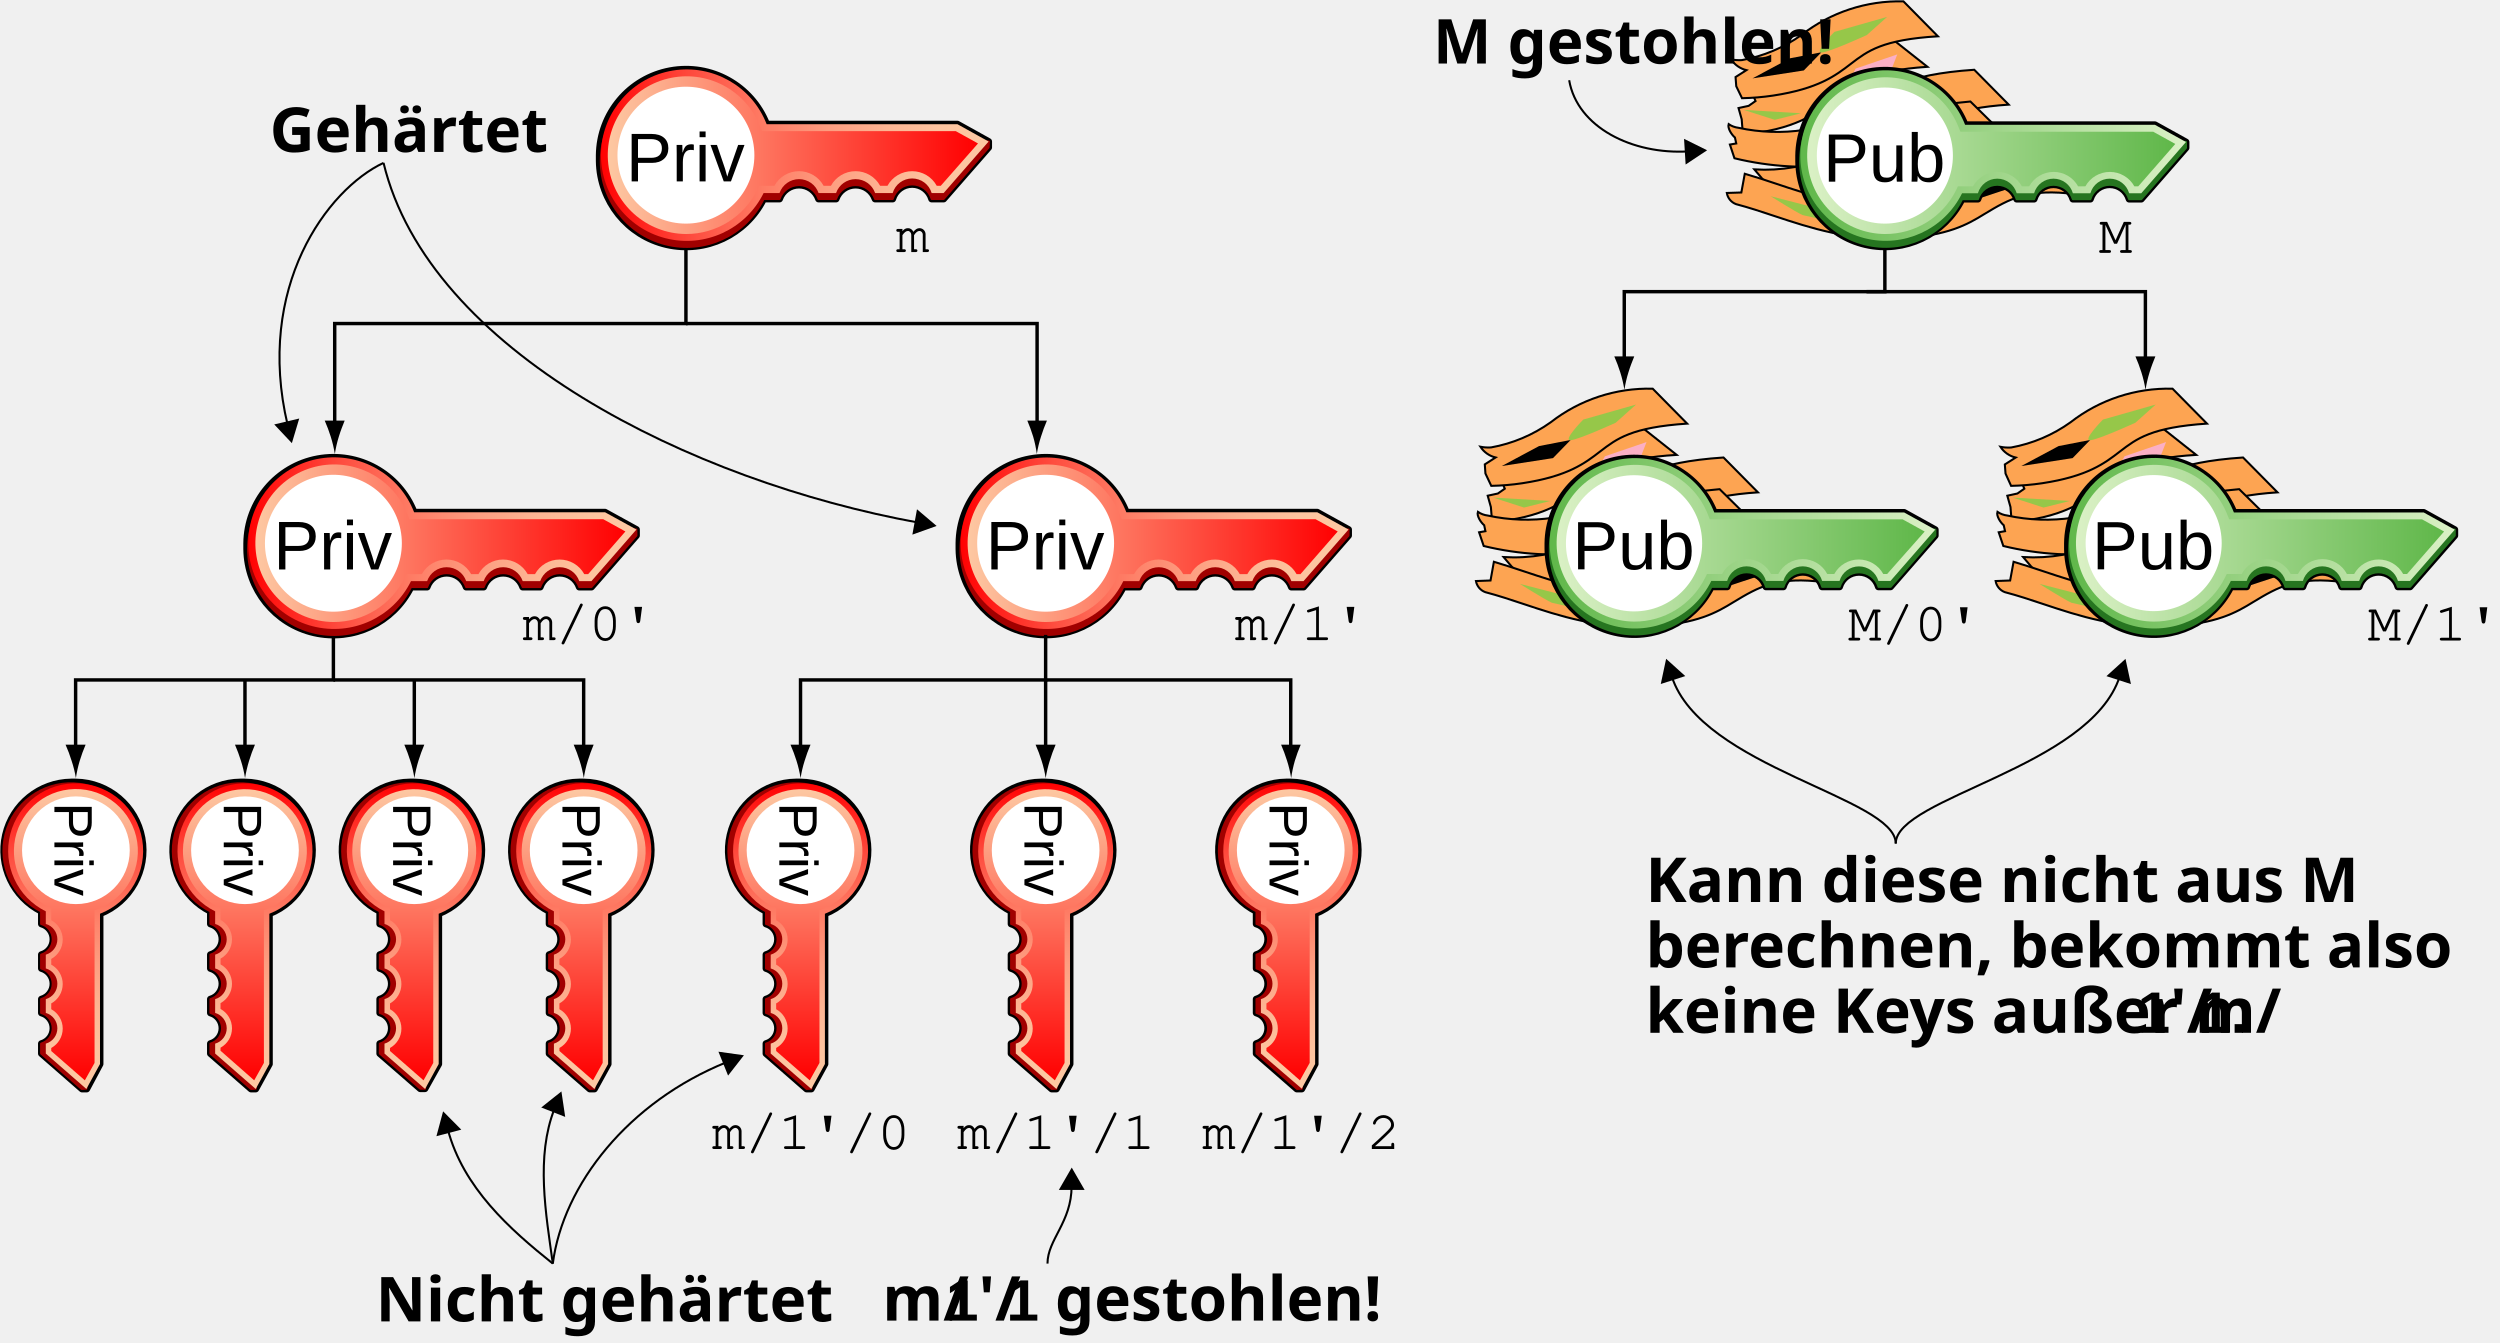
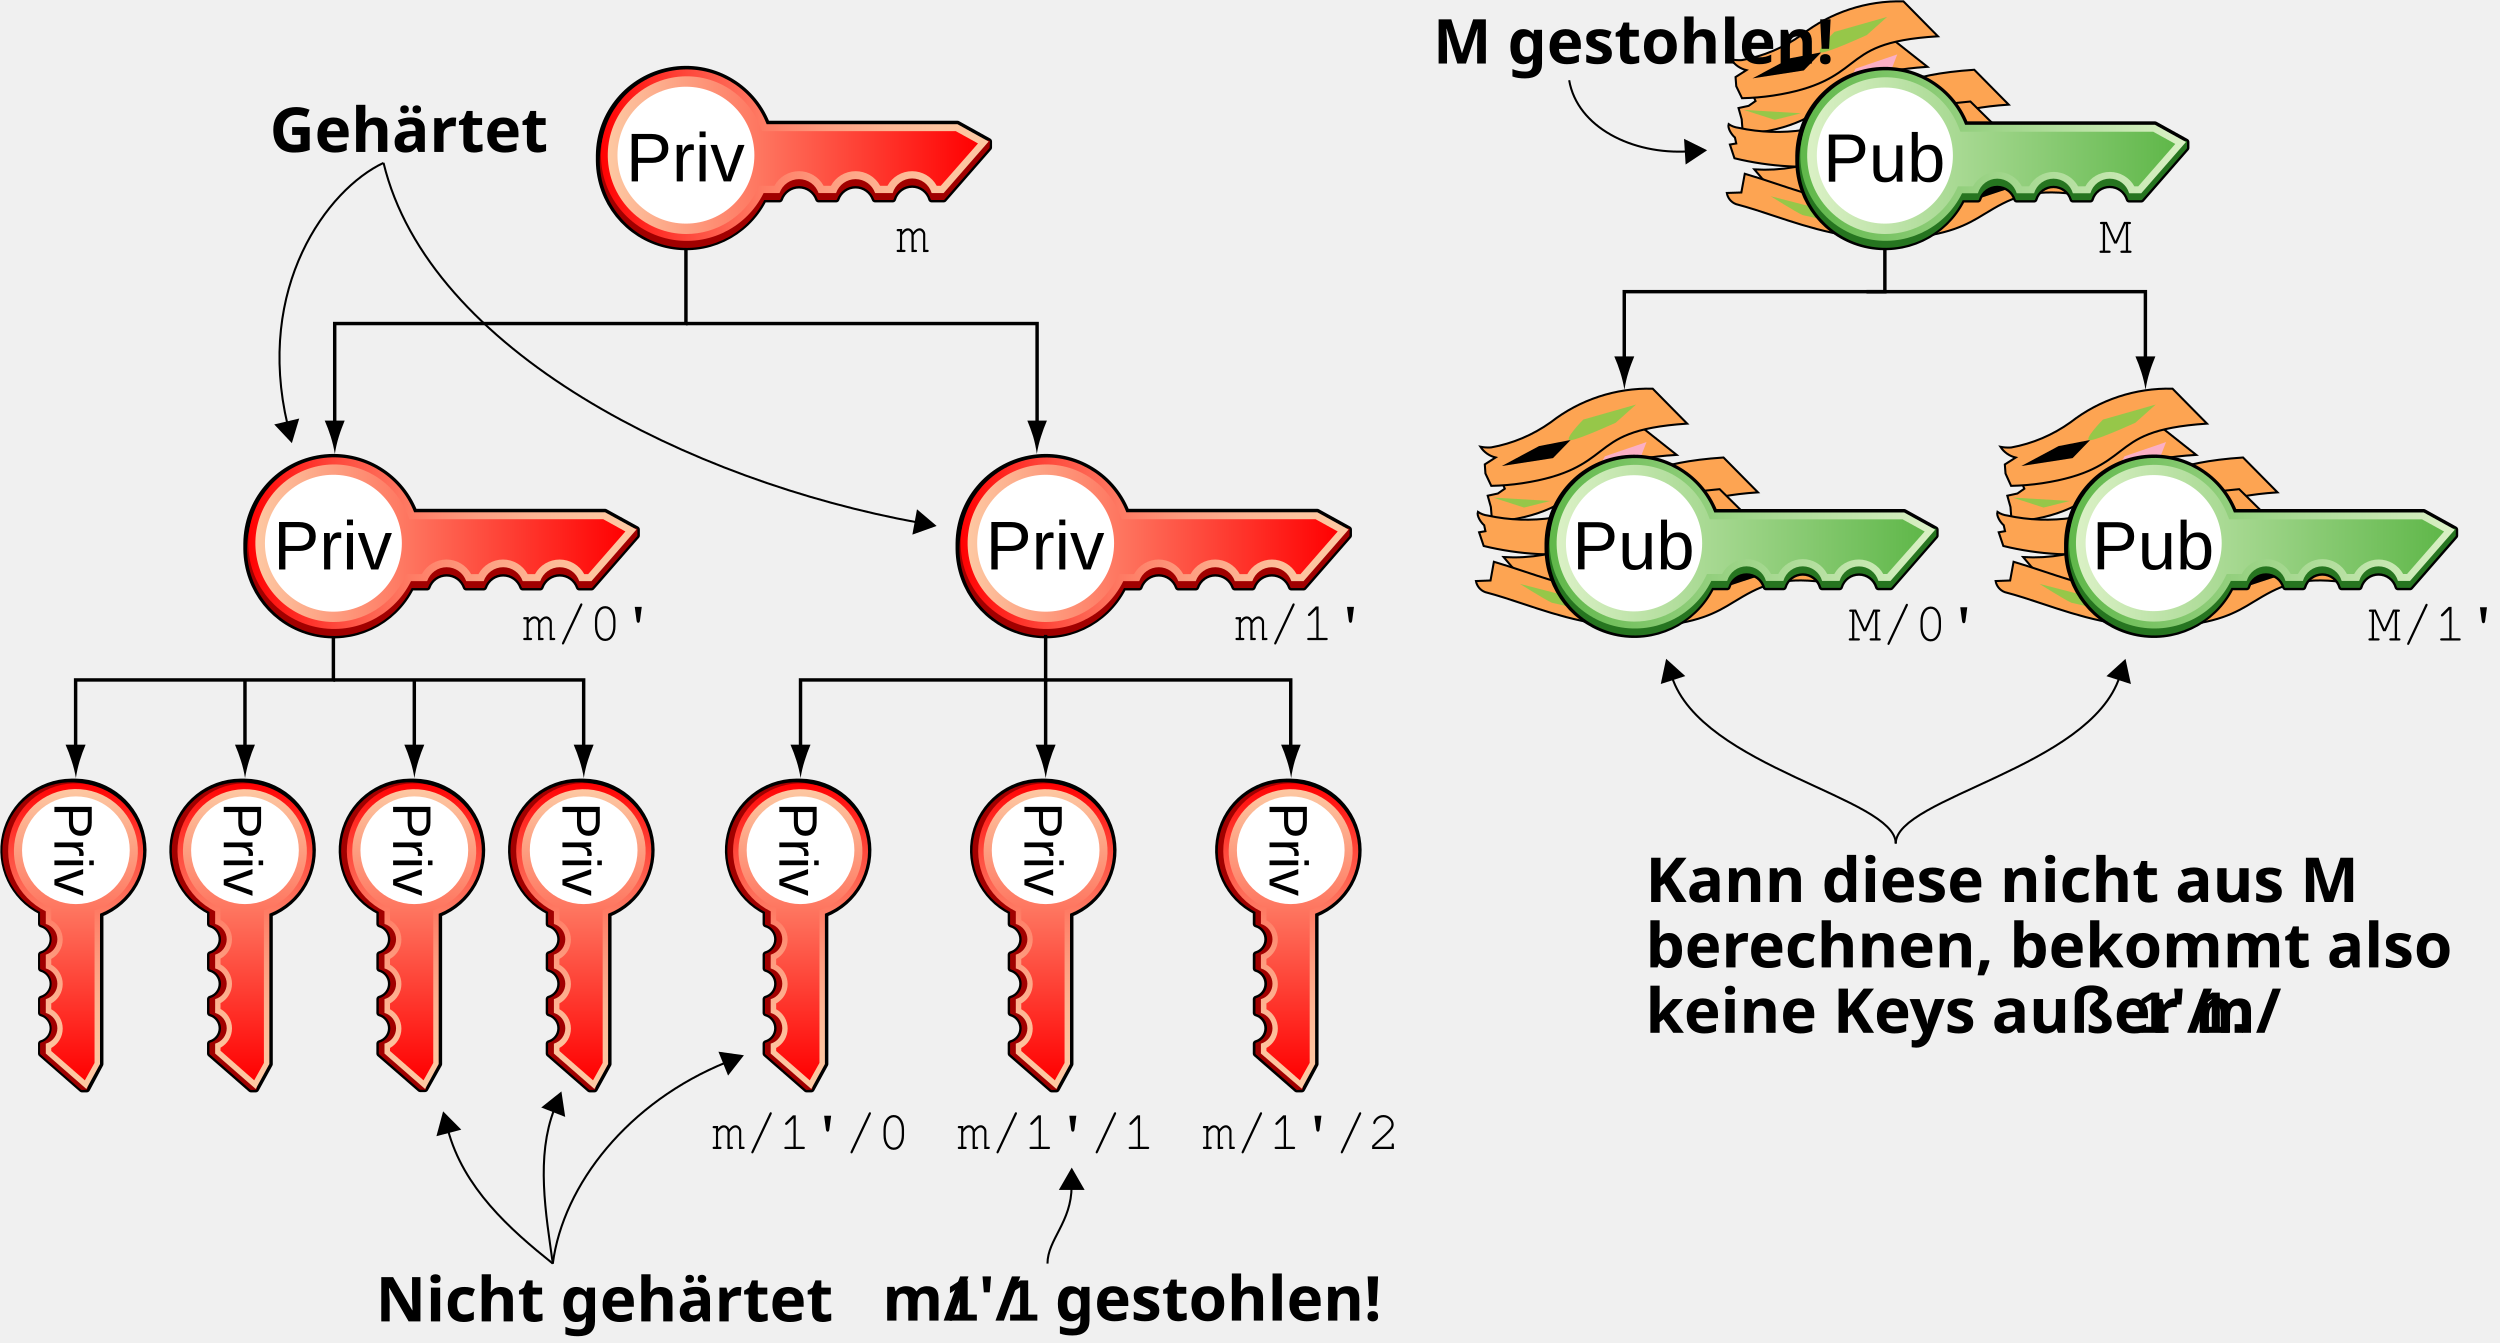
<svg xmlns="http://www.w3.org/2000/svg" xmlns:xlink="http://www.w3.org/1999/xlink" width="363.01" height="194.96" viewBox="0 0 363.01 194.96">
  <defs>
    <style>
      .cls-1 {
        fill: #fda452;
      }

      .cls-1, .cls-10, .cls-7, .cls-8 {
        stroke: #000;
      }

      .cls-1, .cls-11, .cls-38, .cls-8 {
        stroke-width: 0.3px;
      }

      .cls-2, .cls-6 {
        fill: #96c749;
      }

      .cls-3, .cls-5 {
        fill: #fbafc5;
      }

      .cls-4, .cls-5, .cls-6 {
        fill-rule: evenodd;
      }

      .cls-10, .cls-7, .cls-8 {
        fill: none;
      }

      .cls-7 {
        stroke-width: 0.5px;
      }

      .cls-8 {
        stroke-miterlimit: 10;
      }

      .cls-9 {
        font-size: 9px;
        font-family: Humanist521BT-BoldCondensed, Humanst521 Cn BT;
        font-weight: 700;
      }

      .cls-10, .cls-11, .cls-38 {
        stroke-linejoin: round;
      }

      .cls-11 {
        fill: #a10000;
        stroke: #a10000;
      }

      .cls-12 {
        fill: url(#linear-gradient);
      }

      .cls-13 {
        fill: url(#linear-gradient-2);
      }

      .cls-14 {
        fill: #fff;
      }

      .cls-15 {
        font-size: 10.02px;
      }

      .cls-15, .cls-18, .cls-41 {
        font-family: ArialMT, Arial;
      }

      .cls-16 {
        fill: url(#linear-gradient-3);
      }

      .cls-17 {
        fill: url(#linear-gradient-4);
      }

      .cls-18 {
        font-size: 7.89px;
      }

      .cls-19 {
        fill: url(#linear-gradient-5);
      }

      .cls-20 {
        fill: url(#linear-gradient-6);
      }

      .cls-21 {
        fill: url(#linear-gradient-7);
      }

      .cls-22 {
        fill: url(#linear-gradient-8);
      }

      .cls-23 {
        fill: url(#linear-gradient-9);
      }

      .cls-24 {
        fill: url(#linear-gradient-10);
      }

      .cls-25 {
        fill: url(#linear-gradient-11);
      }

      .cls-26 {
        fill: url(#linear-gradient-12);
      }

      .cls-27 {
        fill: url(#linear-gradient-13);
      }

      .cls-28 {
        fill: url(#linear-gradient-14);
      }

      .cls-29 {
        fill: url(#linear-gradient-15);
      }

      .cls-30 {
        fill: url(#linear-gradient-16);
      }

      .cls-31 {
        fill: url(#linear-gradient-17);
      }

      .cls-32 {
        fill: url(#linear-gradient-18);
      }

      .cls-33 {
        fill: url(#linear-gradient-19);
      }

      .cls-34 {
        fill: url(#linear-gradient-20);
      }

      .cls-35 {
        font-size: 8px;
-         font-family: Nimbus Mono PS;
+         font-family: FreeMono;font-phase: bold;
      }

      .cls-36, .cls-37 {
        font-size: 8.5px;
        font-family: Arial-BoldMT, Arial;
      }

      .cls-37 {
        letter-spacing: 0em;
      }

      .cls-38 {
        fill: #267520;
        stroke: #267520;
      }

      .cls-39 {
        fill: url(#linear-gradient-21);
      }

      .cls-40 {
        fill: url(#linear-gradient-22);
      }

      .cls-41 {
        font-size: 9.96px;
      }

      .cls-42 {
        fill: url(#linear-gradient-23);
      }

      .cls-43 {
        fill: url(#linear-gradient-24);
      }

      .cls-44 {
        fill: url(#linear-gradient-25);
      }

      .cls-45 {
        fill: url(#linear-gradient-26);
      }
    </style>
    <linearGradient id="linear-gradient" x1="209" y1="150.55" x2="265.57" y2="150.55" gradientUnits="userSpaceOnUse">
      <stop offset="0" stop-color="#ff0001" />
      <stop offset="0.08" stop-color="#ff1b17" />
      <stop offset="0.25" stop-color="#fe4f41" />
      <stop offset="0.42" stop-color="#fe7b64" />
      <stop offset="0.59" stop-color="#fd9d80" />
      <stop offset="0.74" stop-color="#fdb593" />
      <stop offset="0.88" stop-color="#fdc49f" />
      <stop offset="1" stop-color="#fdc9a3" />
    </linearGradient>
    <linearGradient id="linear-gradient-2" x1="210.01" y1="150.55" x2="263.99" y2="150.55" gradientUnits="userSpaceOnUse">
      <stop offset="0" stop-color="#fdc9a3" />
      <stop offset="1" stop-color="#ff0001" />
    </linearGradient>
    <linearGradient id="linear-gradient-3" x1="238.96" y1="422.42" x2="283.48" y2="422.42" gradientTransform="translate(604.56 2.62) rotate(90)" xlink:href="#linear-gradient" />
    <linearGradient id="linear-gradient-4" x1="239.75" y1="422.42" x2="282.24" y2="422.42" gradientTransform="translate(604.56 2.62) rotate(90)" xlink:href="#linear-gradient-2" />
    <linearGradient id="linear-gradient-5" x1="238.96" y1="447.01" x2="283.48" y2="447.01" gradientTransform="translate(604.56 2.62) rotate(90)" xlink:href="#linear-gradient" />
    <linearGradient id="linear-gradient-6" x1="239.75" y1="447.01" x2="282.24" y2="447.01" gradientTransform="translate(604.56 2.62) rotate(90)" xlink:href="#linear-gradient-2" />
    <linearGradient id="linear-gradient-7" x1="238.96" y1="471.6" x2="283.48" y2="471.6" gradientTransform="translate(604.56 2.62) rotate(90)" xlink:href="#linear-gradient" />
    <linearGradient id="linear-gradient-8" x1="239.75" y1="471.6" x2="282.24" y2="471.6" gradientTransform="translate(604.56 2.62) rotate(90)" xlink:href="#linear-gradient-2" />
    <linearGradient id="linear-gradient-9" x1="238.96" y1="397.83" x2="283.48" y2="397.83" gradientTransform="translate(604.56 2.62) rotate(90)" xlink:href="#linear-gradient" />
    <linearGradient id="linear-gradient-10" x1="239.75" y1="397.83" x2="282.24" y2="397.83" gradientTransform="translate(604.56 2.62) rotate(90)" xlink:href="#linear-gradient-2" />
    <linearGradient id="linear-gradient-11" x1="157.81" y1="206.9" x2="214.37" y2="206.9" xlink:href="#linear-gradient" />
    <linearGradient id="linear-gradient-12" x1="158.81" y1="206.9" x2="212.79" y2="206.9" xlink:href="#linear-gradient-2" />
    <linearGradient id="linear-gradient-13" x1="261.23" y1="206.9" x2="317.79" y2="206.9" xlink:href="#linear-gradient" />
    <linearGradient id="linear-gradient-14" x1="262.24" y1="206.9" x2="316.21" y2="206.9" xlink:href="#linear-gradient-2" />
    <linearGradient id="linear-gradient-15" x1="238.96" y1="330.75" x2="283.48" y2="330.75" gradientTransform="translate(604.56 2.62) rotate(90)" xlink:href="#linear-gradient" />
    <linearGradient id="linear-gradient-16" x1="239.75" y1="330.75" x2="282.24" y2="330.75" gradientTransform="translate(604.56 2.62) rotate(90)" xlink:href="#linear-gradient-2" />
    <linearGradient id="linear-gradient-17" x1="238.96" y1="366.34" x2="283.48" y2="366.34" gradientTransform="translate(604.56 2.62) rotate(90)" xlink:href="#linear-gradient" />
    <linearGradient id="linear-gradient-18" x1="239.75" y1="366.34" x2="282.24" y2="366.34" gradientTransform="translate(604.56 2.62) rotate(90)" xlink:href="#linear-gradient-2" />
    <linearGradient id="linear-gradient-19" x1="238.96" y1="295.16" x2="283.48" y2="295.16" gradientTransform="translate(604.56 2.62) rotate(90)" xlink:href="#linear-gradient" />
    <linearGradient id="linear-gradient-20" x1="239.75" y1="295.16" x2="282.24" y2="295.16" gradientTransform="translate(604.56 2.62) rotate(90)" xlink:href="#linear-gradient-2" />
    <linearGradient id="linear-gradient-21" x1="383.16" y1="150.61" x2="439.39" y2="150.61" gradientUnits="userSpaceOnUse">
      <stop offset="0" stop-color="#5fb749" />
      <stop offset="1" stop-color="#dbf1c6" />
    </linearGradient>
    <linearGradient id="linear-gradient-22" x1="384.16" y1="150.61" x2="437.82" y2="150.61" gradientUnits="userSpaceOnUse">
      <stop offset="0" stop-color="#dbf1c6" />
      <stop offset="1" stop-color="#5fb749" />
    </linearGradient>
    <linearGradient id="linear-gradient-23" x1="346.75" y1="206.9" x2="402.98" y2="206.9" xlink:href="#linear-gradient-21" />
    <linearGradient id="linear-gradient-24" x1="347.75" y1="206.9" x2="401.41" y2="206.9" xlink:href="#linear-gradient-22" />
    <linearGradient id="linear-gradient-25" x1="422.19" y1="206.9" x2="478.42" y2="206.9" xlink:href="#linear-gradient-21" />
    <linearGradient id="linear-gradient-26" x1="423.19" y1="206.9" x2="476.85" y2="206.9" xlink:href="#linear-gradient-22" />
  </defs>
  <g id="Layer_2" data-name="Layer 2">
    <g>
      <path class="cls-1" d="M375.05,147.53a20.17,20.17,0,0,0,2.48-.3c6.61-1,9.5-3.76,11.69-5.45,2.46-1.88,4.57-3.51,12.63-4.06l-5.33-4.21c-10.17.69-13.18,3-15.84,5.05a15.6,15.6,0,0,1-4.42,2.61l.63,1.52-1,.7-1.47.32.46,1.63Z" transform="translate(-121.98 -128.02)" />
      <path class="cls-1" d="M373.83,151a43.31,43.31,0,0,0,15.88.87c6.62-1,9.11-2.91,11.31-4.6,2.45-1.89,4.58-3.51,12.63-4.06l-5-5.06c-10.15.68-13.17,3-15.83,5.05-2.05,1.57-3.82,2.93-8.9,3.69a26.51,26.51,0,0,1-9.49-.31,3.26,3.26,0,0,1-1.45-.54c-.18.62.46,1.56.92,1.95l.19.86-.92.16Z" transform="translate(-121.98 -128.02)" />
      <path class="cls-1" d="M376.82,157.35a38.65,38.65,0,0,0,11.53-.16c6.59-1.13,9-3.1,11.2-4.83,2.42-1.94,5.55-3.89,13.61-4.6l-5.07-5c-10.14.89-14.16,3.55-16.77,5.65-2,1.61-3.76,3-8.82,3.88a24.64,24.64,0,0,1-5.78.33l1.63,1.92-1,1Z" transform="translate(-121.98 -128.02)" />
      <path class="cls-1" d="M374.05,157.66c1.93.51,3.74,1.11,5.59,1.73,5.17,1.71,11,3.66,18.42,3.24,6.74-.39,9.59-2,12.06-3.53,3.68-2.22,6.35-3.79,13.3-2.87l-4-5.47c-10.2-.25-13.62,1.77-16.65,3.55a17.47,17.47,0,0,1-9.51,2.86c-5.11.29-8.56-.86-13.34-2.46-1.44-.48-3-1-4.59-1.46l-.5,2.72-2.11.07A2.12,2.12,0,0,0,374.05,157.66Z" transform="translate(-121.98 -128.02)" />
      <path class="cls-1" d="M374.93,142.28a35.64,35.64,0,0,0,4.5-.38c6.61-1,9.1-2.92,11.3-4.61,2.45-1.88,4.58-3.51,12.64-4l-5-5.07a23.12,23.12,0,0,0-14.8,4.87,21.41,21.41,0,0,1-8.67,3.66,6.71,6.71,0,0,1-1.55-.1,3.72,3.72,0,0,0,2.21,1.56l-1.57,1,.1,1.33Z" transform="translate(-121.98 -128.02)" />
      <path class="cls-2" d="M402.76,145.44c-1.62.11-5.77.78-5.77.78l-3.17,3.62,4.47-2.2,6.95-.68Z" transform="translate(-121.98 -128.02)" />
      <polygon class="cls-3" points="284.08 26.32 281.13 28.93 274.42 30.41 278.18 31.53 283.71 29.94 284.08 26.32" />
      <polygon class="cls-4" points="264.48 7.59 259.89 8.47 254.47 11.38 261.92 10.23 264.48 7.59" />
      <polygon class="cls-5" points="270.34 23.25 264.3 25.32 263.64 26.56 269.45 25.52 270.34 23.25" />
      <polygon class="cls-5" points="275.49 7.9 269.45 9.96 268.79 11.21 274.61 10.17 275.49 7.9" />
      <polygon class="cls-4" points="294.28 24.89 287.51 26.62 287.02 28.93 292.62 27.08 294.28 24.89" />
      <polygon class="cls-6" points="261.51 16.45 253.21 15.96 257.7 17.4 261.51 16.45" />
      <path class="cls-6" d="M386.53,158.43l-7.45-1.92s3.6,2.27,4.64,2.74a76.58,76.58,0,0,0,7.65,1.42Z" transform="translate(-121.98 -128.02)" />
      <path class="cls-6" d="M396,130.47l-7.66,2.18s-3.07,3.11-1.83,3,6.54-2.54,6.54-2.54Z" transform="translate(-121.98 -128.02)" />
    </g>
    <polyline class="cls-7" points="48.6 61.7 48.6 46.98 99.6 46.98 99.6 35.81" />
    <polyline class="cls-7" points="10.98 108.76 10.98 98.73 48.41 98.73 48.41 92.19" />
    <g>
      <path class="cls-8" d="M163.75,189.75c-4.75-20,5.75-34.25,13.92-38.08" transform="translate(-121.98 -128.02)" />
      <polygon points="43.45 60.77 42.38 64.35 39.82 61.63 43.45 60.77" />
    </g>
    <g>
      <path class="cls-8" d="M187,292c2.25,8.5,9,14.5,15.25,19.5" transform="translate(-121.98 -128.02)" />
      <polygon points="63.37 164.98 64.34 161.37 66.98 164.03 63.37 164.98" />
    </g>
    <g>
      <path class="cls-8" d="M367.17,150c-8.17.5-16.17-3.5-17.34-10.33" transform="translate(-121.98 -128.02)" />
      <polygon points="244.53 20.16 247.88 21.82 244.76 23.89 244.53 20.16" />
    </g>
    <path d="M171.18,191.42c.29-.95.55-1.57.85-2.33h-2.9a22.94,22.94,0,0,1,.87,2.32,17.55,17.55,0,0,1,.6,2.54A17,17,0,0,1,171.18,191.42Z" transform="translate(-121.98 -128.02)" />
    <path d="M133.56,238.48a21.94,21.94,0,0,1,.85-2.33H131.5a20.69,20.69,0,0,1,.87,2.32A16.3,16.3,0,0,1,133,241,17.29,17.29,0,0,1,133.56,238.48Z" transform="translate(-121.98 -128.02)" />
    <polyline class="cls-7" points="150.59 61.7 150.59 46.98 99.6 46.98" />
    <path d="M272,191.42a24.39,24.39,0,0,0-.85-2.33H274a23.59,23.59,0,0,0-.86,2.32,16.54,16.54,0,0,0-.61,2.54A17,17,0,0,0,272,191.42Z" transform="translate(-121.98 -128.02)" />
    <text class="cls-9" transform="translate(39.17 22.06)">Gehärtet</text>
    <text class="cls-9" transform="translate(208.08 9.23)">M gestohlen!</text>
    <g>
      <path class="cls-10" d="M261,146.05H233.3a12.59,12.59,0,0,0-24.3,4.5c0,.15,0,.29,0,.44s0,.28,0,.43a12.6,12.6,0,0,0,23.86,5.49h2.31a3,3,0,0,1,5.67,0h2.54a3,3,0,0,1,5.67,0h2.55a2.95,2.95,0,0,1,5.66,0H259l6.53-7.48v-.86Z" transform="translate(-121.98 -128.02)" />
      <path class="cls-11" d="M265.57,148.57l-32.27-1.66a12.46,12.46,0,1,0-.44,10h2.31a3,3,0,0,1,5.67,0h2.54a3,3,0,0,1,5.67,0h2.55a2.95,2.95,0,0,1,5.66,0H259l6.53-7.48Z" transform="translate(-121.98 -128.02)" />
      <path class="cls-12" d="M261,146.05H233.3a12.45,12.45,0,1,0-.44,10h2.31a3,3,0,0,1,5.67,0h2.54a3,3,0,0,1,5.67,0h2.55a2.95,2.95,0,0,1,5.66,0H259l6.53-7.48Z" transform="translate(-121.98 -128.02)" />
      <path class="cls-13" d="M221.58,162a11.45,11.45,0,1,1,10.78-15.58l.25.64h28.15l3.23,1.79L258.58,155H258a4.08,4.08,0,0,0-7.16,0h-1.06a4.07,4.07,0,0,0-7.15,0h-1.06a4.07,4.07,0,0,0-7.15,0h-2.2l-.27.56A11.51,11.51,0,0,1,221.58,162Z" transform="translate(-121.98 -128.02)" />
      <path class="cls-14" d="M231.52,150.55a9.94,9.94,0,1,1-9.94-9.94A9.95,9.95,0,0,1,231.52,150.55Z" transform="translate(-121.98 -128.02)" />
      <text class="cls-15" transform="translate(90.89 26.34)">Priv</text>
    </g>
    <g>
      <path class="cls-10" d="M185.68,282.52V260.7a9.91,9.91,0,0,0-3.54-19.12h-.68a9.91,9.91,0,0,0-4.33,18.77v1.83a2.32,2.32,0,0,1,0,4.46v2a2.32,2.32,0,0,1,0,4.46v2a2.32,2.32,0,0,1,0,4.46V281L183,286.1h.68Z" transform="translate(-121.98 -128.02)" />
      <path class="cls-11" d="M183.7,286.1l1.3-25.4a9.8,9.8,0,1,0-7.87-.35v1.83a2.32,2.32,0,0,1,0,4.46v2a2.32,2.32,0,0,1,0,4.46v2a2.32,2.32,0,0,1,0,4.46V281L183,286.1Z" transform="translate(-121.98 -128.02)" />
      <path class="cls-16" d="M185.68,282.52V260.7a9.8,9.8,0,1,0-7.87-.35v1.83a2.32,2.32,0,0,1,0,4.46v2a2.32,2.32,0,0,1,0,4.46v2a2.32,2.32,0,0,1,0,4.46V281l5.89,5.14Z" transform="translate(-121.98 -128.02)" />
      <path class="cls-17" d="M173.13,251.48A9,9,0,1,1,185.39,260l-.5.2v22.16l-1.41,2.53-4.87-4.26v-.44a3.22,3.22,0,0,0,0-5.63v-.84a3.22,3.22,0,0,0,0-5.63v-.83a3.22,3.22,0,0,0,0-5.63v-1.73l-.44-.22A9,9,0,0,1,173.13,251.48Z" transform="translate(-121.98 -128.02)" />
      <path class="cls-14" d="M182.14,259.3a7.82,7.82,0,1,1,7.82-7.82A7.83,7.83,0,0,1,182.14,259.3Z" transform="translate(-121.98 -128.02)" />
      <text class="cls-18" transform="translate(57.08 116.52) rotate(90)">Priv</text>
    </g>
    <g>
      <path class="cls-10" d="M161.09,282.52V260.7a9.91,9.91,0,0,0-3.54-19.12h-.68a9.91,9.91,0,0,0-4.33,18.77v1.83a2.32,2.32,0,0,1,0,4.46v2a2.32,2.32,0,0,1,0,4.46v2a2.32,2.32,0,0,1,0,4.46V281l5.89,5.14h.68Z" transform="translate(-121.98 -128.02)" />
      <path class="cls-11" d="M159.11,286.1l1.3-25.4a9.8,9.8,0,1,0-7.87-.35v1.83a2.32,2.32,0,0,1,0,4.46v2a2.32,2.32,0,0,1,0,4.46v2a2.32,2.32,0,0,1,0,4.46V281l5.89,5.14Z" transform="translate(-121.98 -128.02)" />
      <path class="cls-19" d="M161.09,282.52V260.7a9.8,9.8,0,1,0-7.87-.35v1.83a2.32,2.32,0,0,1,0,4.46v2a2.32,2.32,0,0,1,0,4.46v2a2.32,2.32,0,0,1,0,4.46V281l5.89,5.14Z" transform="translate(-121.98 -128.02)" />
      <path class="cls-20" d="M148.54,251.48A9,9,0,1,1,160.8,260l-.5.2v22.16l-1.41,2.53L154,280.59v-.44a3.21,3.21,0,0,0,0-5.63v-.84a3.21,3.21,0,0,0,0-5.63v-.83a3.21,3.21,0,0,0,0-5.63v-1.73l-.44-.22A9.05,9.05,0,0,1,148.54,251.48Z" transform="translate(-121.98 -128.02)" />
      <path class="cls-14" d="M157.55,259.3a7.82,7.82,0,1,1,7.82-7.82A7.83,7.83,0,0,1,157.55,259.3Z" transform="translate(-121.98 -128.02)" />
      <text class="cls-18" transform="translate(32.49 116.52) rotate(90)">Priv</text>
    </g>
    <g>
      <path class="cls-10" d="M136.5,282.52V260.7A9.91,9.91,0,0,0,133,241.58h-.68A9.91,9.91,0,0,0,128,260.35v1.83a2.32,2.32,0,0,1,0,4.46v2a2.32,2.32,0,0,1,0,4.46v2a2.32,2.32,0,0,1,0,4.46V281l5.89,5.14h.68Z" transform="translate(-121.98 -128.02)" />
      <path class="cls-11" d="M134.52,286.1l1.3-25.4a9.8,9.8,0,1,0-7.87-.35v1.83a2.32,2.32,0,0,1,0,4.46v2a2.32,2.32,0,0,1,0,4.46v2a2.32,2.32,0,0,1,0,4.46V281l5.89,5.14Z" transform="translate(-121.98 -128.02)" />
      <path class="cls-21" d="M136.5,282.52V260.7a9.8,9.8,0,1,0-7.87-.35v1.83a2.32,2.32,0,0,1,0,4.46v2a2.32,2.32,0,0,1,0,4.46v2a2.32,2.32,0,0,1,0,4.46V281l5.89,5.14Z" transform="translate(-121.98 -128.02)" />
      <path class="cls-22" d="M124,251.48A9,9,0,1,1,136.21,260l-.5.2v22.16l-1.41,2.53-4.88-4.26v-.44a3.21,3.21,0,0,0,0-5.63v-.84a3.21,3.21,0,0,0,0-5.63v-.83a3.21,3.21,0,0,0,0-5.63v-1.73l-.44-.22A9.05,9.05,0,0,1,124,251.48Z" transform="translate(-121.98 -128.02)" />
      <path class="cls-14" d="M133,259.3a7.82,7.82,0,1,1,7.82-7.82A7.82,7.82,0,0,1,133,259.3Z" transform="translate(-121.98 -128.02)" />
      <text class="cls-18" transform="translate(7.9 116.52) rotate(90)">Priv</text>
    </g>
    <g>
      <path class="cls-10" d="M210.28,282.52V260.7a9.91,9.91,0,0,0-3.55-19.12h-.68a9.91,9.91,0,0,0-4.33,18.77v1.83a2.32,2.32,0,0,1,0,4.46v2a2.32,2.32,0,0,1,0,4.46v2a2.32,2.32,0,0,1,0,4.46V281l5.9,5.14h.67Z" transform="translate(-121.98 -128.02)" />
      <path class="cls-11" d="M208.29,286.1l1.3-25.4a9.8,9.8,0,1,0-7.87-.35v1.83a2.32,2.32,0,0,1,0,4.46v2a2.32,2.32,0,0,1,0,4.46v2a2.32,2.32,0,0,1,0,4.46V281l5.9,5.14Z" transform="translate(-121.98 -128.02)" />
      <path class="cls-23" d="M210.28,282.52V260.7a9.81,9.81,0,1,0-7.87-.35v1.83a2.33,2.33,0,0,1,0,4.46v2a2.33,2.33,0,0,1,0,4.46v2a2.33,2.33,0,0,1,0,4.46V281l5.88,5.14Z" transform="translate(-121.98 -128.02)" />
      <path class="cls-24" d="M197.73,251.48A9,9,0,1,1,210,260l-.51.2v22.16l-1.4,2.53-4.88-4.26v-.44a3.21,3.21,0,0,0,0-5.63v-.84a3.21,3.21,0,0,0,0-5.63v-.83a3.21,3.21,0,0,0,0-5.63v-1.73l-.44-.22A9,9,0,0,1,197.73,251.48Z" transform="translate(-121.98 -128.02)" />
      <path class="cls-14" d="M206.73,259.3a7.82,7.82,0,1,1,7.82-7.82A7.82,7.82,0,0,1,206.73,259.3Z" transform="translate(-121.98 -128.02)" />
      <text class="cls-18" transform="translate(81.67 116.52) rotate(90)">Priv</text>
    </g>
    <g>
      <path class="cls-10" d="M209.83,202.4H182.11a12.59,12.59,0,0,0-24.3,4.5c0,.15,0,.29,0,.43s0,.29,0,.44a12.59,12.59,0,0,0,23.85,5.49H184a3,3,0,0,1,5.67,0h2.54a3,3,0,0,1,5.67,0h2.54a3,3,0,0,1,5.67,0h1.77l6.53-7.48v-.87Z" transform="translate(-121.98 -128.02)" />
      <path class="cls-11" d="M214.37,204.91l-32.26-1.65a12.47,12.47,0,1,0-.45,10H184a3,3,0,0,1,5.67,0h2.54a3,3,0,0,1,5.67,0h2.54a3,3,0,0,1,5.67,0h1.77l6.53-7.48Z" transform="translate(-121.98 -128.02)" />
      <path class="cls-25" d="M209.83,202.4H182.11a12.46,12.46,0,1,0-.45,10H184a3,3,0,0,1,5.67,0h2.54a3,3,0,0,1,5.67,0h2.54a3,3,0,0,1,5.67,0h1.77l6.53-7.49Z" transform="translate(-121.98 -128.02)" />
      <path class="cls-26" d="M170.38,218.34a11.44,11.44,0,1,1,10.79-15.57l.25.64h28.15l3.22,1.78-5.41,6.2h-.56a4.08,4.08,0,0,0-7.16,0H198.6a4.07,4.07,0,0,0-7.15,0h-1.06a4.08,4.08,0,0,0-7.16,0H181l-.28.56A11.49,11.49,0,0,1,170.38,218.34Z" transform="translate(-121.98 -128.02)" />
      <path class="cls-14" d="M180.33,206.9a9.94,9.94,0,1,1-10-9.94A9.94,9.94,0,0,1,180.33,206.9Z" transform="translate(-121.98 -128.02)" />
      <text class="cls-15" transform="translate(39.69 82.69)">Priv</text>
    </g>
    <g>
      <path class="cls-10" d="M313.25,202.4H285.53a12.59,12.59,0,0,0-24.3,4.5c0,.15,0,.29,0,.43s0,.29,0,.44a12.6,12.6,0,0,0,23.86,5.49h2.31a3,3,0,0,1,5.67,0h2.54a3,3,0,0,1,5.67,0h2.54a3,3,0,0,1,5.67,0h1.77l6.53-7.48v-.87Z" transform="translate(-121.98 -128.02)" />
      <path class="cls-11" d="M317.79,204.91l-32.26-1.65a12.46,12.46,0,1,0-.44,10h2.31a3,3,0,0,1,5.67,0h2.54a3,3,0,0,1,5.67,0h2.54a3,3,0,0,1,5.67,0h1.77l6.53-7.48Z" transform="translate(-121.98 -128.02)" />
      <path class="cls-27" d="M313.25,202.4H285.53a12.45,12.45,0,1,0-.44,10h2.31a3,3,0,0,1,5.67,0h2.54a3,3,0,0,1,5.67,0h2.54a3,3,0,0,1,5.67,0h1.77l6.53-7.49Z" transform="translate(-121.98 -128.02)" />
      <path class="cls-28" d="M273.81,218.34a11.44,11.44,0,1,1,10.78-15.57l.25.64H313l3.22,1.78-5.41,6.2h-.56a4.08,4.08,0,0,0-7.16,0H302a4.07,4.07,0,0,0-7.15,0h-1.06a4.07,4.07,0,0,0-7.15,0h-2.2l-.28.56A11.49,11.49,0,0,1,273.81,218.34Z" transform="translate(-121.98 -128.02)" />
      <path class="cls-14" d="M283.75,206.9a9.94,9.94,0,1,1-9.94-9.94A9.94,9.94,0,0,1,283.75,206.9Z" transform="translate(-121.98 -128.02)" />
      <text class="cls-15" transform="translate(143.12 82.69)">Priv</text>
    </g>
    <line class="cls-7" x1="35.57" y1="108.76" x2="35.57" y2="98.74" />
    <path d="M158.15,238.48a21.94,21.94,0,0,1,.85-2.33h-2.9a23.59,23.59,0,0,1,.86,2.32,16.3,16.3,0,0,1,.6,2.54A18.7,18.7,0,0,1,158.15,238.48Z" transform="translate(-121.98 -128.02)" />
    <line class="cls-7" x1="60.16" y1="108.76" x2="60.16" y2="98.74" />
    <path d="M182.74,238.48a24.39,24.39,0,0,1,.85-2.33h-2.9a23.59,23.59,0,0,1,.86,2.32,15.22,15.22,0,0,1,.6,2.54A18.7,18.7,0,0,1,182.74,238.48Z" transform="translate(-121.98 -128.02)" />
    <polyline class="cls-7" points="84.75 108.76 84.75 98.73 48.41 98.73" />
    <path d="M207.33,238.48a24.39,24.39,0,0,1,.85-2.33h-2.9a23.59,23.59,0,0,1,.86,2.32,16.54,16.54,0,0,1,.61,2.54A17,17,0,0,1,207.33,238.48Z" transform="translate(-121.98 -128.02)" />
    <polyline class="cls-7" points="116.24 108.76 116.24 98.73 151.83 98.73 151.83 92.19" />
    <g>
      <path class="cls-10" d="M277.35,282.52V260.7a9.91,9.91,0,0,0-3.54-19.12h-.68a9.91,9.91,0,0,0-4.33,18.77v1.83a2.32,2.32,0,0,1,0,4.46v2a2.32,2.32,0,0,1,0,4.46v2a2.32,2.32,0,0,1,0,4.46V281l5.89,5.14h.68Z" transform="translate(-121.98 -128.02)" />
      <path class="cls-11" d="M275.37,286.1l1.3-25.4a9.8,9.8,0,1,0-7.87-.35v1.83a2.32,2.32,0,0,1,0,4.46v2a2.32,2.32,0,0,1,0,4.46v2a2.32,2.32,0,0,1,0,4.46V281l5.89,5.14Z" transform="translate(-121.98 -128.02)" />
      <path class="cls-29" d="M277.35,282.52V260.7a9.8,9.8,0,1,0-7.87-.35v1.83a2.32,2.32,0,0,1,0,4.46v2a2.32,2.32,0,0,1,0,4.46v2a2.32,2.32,0,0,1,0,4.46V281l5.89,5.14Z" transform="translate(-121.98 -128.02)" />
      <path class="cls-30" d="M264.8,251.48A9,9,0,1,1,277.06,260l-.5.2v22.16l-1.41,2.53-4.88-4.26v-.44a3.21,3.21,0,0,0,0-5.63v-.84a3.21,3.21,0,0,0,0-5.63v-.83a3.21,3.21,0,0,0,0-5.63v-1.73l-.43-.22A9,9,0,0,1,264.8,251.48Z" transform="translate(-121.98 -128.02)" />
      <path class="cls-14" d="M273.81,259.3a7.82,7.82,0,1,1,7.82-7.82A7.83,7.83,0,0,1,273.81,259.3Z" transform="translate(-121.98 -128.02)" />
      <text class="cls-18" transform="translate(148.75 116.52) rotate(90)">Priv</text>
    </g>
    <g>
      <path class="cls-10" d="M241.76,282.52V260.7a9.91,9.91,0,0,0-3.55-19.12h-.67a9.91,9.91,0,0,0-4.33,18.77v1.83a2.32,2.32,0,0,1,0,4.46v2a2.32,2.32,0,0,1,0,4.46v2a2.32,2.32,0,0,1,0,4.46V281l5.89,5.14h.68Z" transform="translate(-121.98 -128.02)" />
      <path class="cls-11" d="M239.78,286.1l1.3-25.4a9.8,9.8,0,1,0-7.87-.35v1.83a2.32,2.32,0,0,1,0,4.46v2a2.32,2.32,0,0,1,0,4.46v2a2.32,2.32,0,0,1,0,4.46V281l5.89,5.14Z" transform="translate(-121.98 -128.02)" />
      <path class="cls-31" d="M241.76,282.52V260.7a9.8,9.8,0,1,0-7.87-.35v1.83a2.32,2.32,0,0,1,0,4.46v2a2.32,2.32,0,0,1,0,4.46v2a2.32,2.32,0,0,1,0,4.46V281l5.89,5.14Z" transform="translate(-121.98 -128.02)" />
      <path class="cls-32" d="M229.21,251.48A9,9,0,1,1,241.47,260l-.5.2v22.16l-1.41,2.53-4.88-4.26v-.44a3.21,3.21,0,0,0,0-5.63v-.84a3.21,3.21,0,0,0,0-5.63v-.83a3.21,3.21,0,0,0,0-5.63v-1.73l-.44-.22A9.05,9.05,0,0,1,229.21,251.48Z" transform="translate(-121.98 -128.02)" />
      <path class="cls-14" d="M238.21,259.3a7.82,7.82,0,1,1,7.83-7.82A7.82,7.82,0,0,1,238.21,259.3Z" transform="translate(-121.98 -128.02)" />
      <text class="cls-18" transform="translate(113.16 116.52) rotate(90)">Priv</text>
    </g>
    <g>
      <path class="cls-10" d="M312.94,282.52V260.7a9.91,9.91,0,0,0-3.54-19.12h-.68a9.91,9.91,0,0,0-4.33,18.77v1.83a2.32,2.32,0,0,1,0,4.46v2a2.32,2.32,0,0,1,0,4.46v2a2.32,2.32,0,0,1,0,4.46V281l5.89,5.14H311Z" transform="translate(-121.98 -128.02)" />
      <path class="cls-11" d="M311,286.1l1.3-25.4a9.8,9.8,0,1,0-7.87-.35v1.83a2.32,2.32,0,0,1,0,4.46v2a2.32,2.32,0,0,1,0,4.46v2a2.32,2.32,0,0,1,0,4.46V281l5.89,5.14Z" transform="translate(-121.98 -128.02)" />
      <path class="cls-33" d="M312.94,282.52V260.7a9.8,9.8,0,1,0-7.87-.35v1.83a2.32,2.32,0,0,1,0,4.46v2a2.32,2.32,0,0,1,0,4.46v2a2.32,2.32,0,0,1,0,4.46V281L311,286.1Z" transform="translate(-121.98 -128.02)" />
      <path class="cls-34" d="M300.39,251.48A9,9,0,1,1,312.65,260l-.5.2v22.16l-1.41,2.53-4.87-4.26v-.44a3.22,3.22,0,0,0,0-5.63v-.84a3.22,3.22,0,0,0,0-5.63v-.83a3.22,3.22,0,0,0,0-5.63v-1.73l-.44-.22A9,9,0,0,1,300.39,251.48Z" transform="translate(-121.98 -128.02)" />
      <path class="cls-14" d="M309.4,259.3a7.82,7.82,0,1,1,7.82-7.82A7.83,7.83,0,0,1,309.4,259.3Z" transform="translate(-121.98 -128.02)" />
      <text class="cls-18" transform="translate(184.34 116.52) rotate(90)">Priv</text>
    </g>
    <path d="M238.82,238.48a21.94,21.94,0,0,1,.85-2.33h-2.91a22.94,22.94,0,0,1,.87,2.32,17.55,17.55,0,0,1,.6,2.54A16.07,16.07,0,0,1,238.82,238.48Z" transform="translate(-121.98 -128.02)" />
    <line class="cls-7" x1="151.83" y1="108.76" x2="151.83" y2="98.74" />
    <path d="M274.41,238.48a21.94,21.94,0,0,1,.85-2.33h-2.91a20.69,20.69,0,0,1,.87,2.32,16.3,16.3,0,0,1,.6,2.54A17.29,17.29,0,0,1,274.41,238.48Z" transform="translate(-121.98 -128.02)" />
    <path d="M310,238.48a21.94,21.94,0,0,1,.85-2.33H308a23.59,23.59,0,0,1,.86,2.32,16.3,16.3,0,0,1,.6,2.54A18.7,18.7,0,0,1,310,238.48Z" transform="translate(-121.98 -128.02)" />
    <polyline class="cls-7" points="187.42 108.76 187.42 98.73 151.83 98.73" />
    <text class="cls-35" transform="translate(304.76 36.72)">M</text>
    <text class="cls-35" transform="translate(130.1 36.6)">m</text>
    <text class="cls-35" transform="translate(179.3 92.95)">m/1'</text>
    <text class="cls-35" transform="translate(75.88 92.95)">m/0'</text>
    <text class="cls-9" transform="translate(128.12 191.76)">m/<tspan class="cls-36" x="9.24" y="0">1</tspan>
      <tspan x="13.97" y="0">'/</tspan>
      <tspan class="cls-36" x="18.02" y="0">1</tspan>
      <tspan x="22.74" y="0" xml:space="preserve"> gestohlen!</tspan>
    </text>
    <text class="cls-9" transform="translate(54.55 191.87)">Nicht gehärtet</text>
    <text class="cls-9" transform="translate(238.94 130.97)">Kann diese nicht aus M<tspan x="0" y="9.5">berechnen, bekommt also</tspan>
      <tspan x="0" y="19">keine Keys außer m/</tspan>
      <tspan class="cls-37" x="71.45" y="19">1</tspan>
      <tspan x="76.18" y="19">'/</tspan>
      <tspan class="cls-36" x="80.23" y="19">1.</tspan>
    </text>
    <text class="cls-35" transform="translate(103.38 166.84)">m/1'/0</text>
    <text class="cls-35" transform="translate(138.98 166.84)">m/1'/1</text>
    <text class="cls-35" transform="translate(174.57 166.84)">m/1'/2</text>
    <polyline class="cls-7" points="235.85 52.37 235.85 42.35 273.69 42.35 273.69 36.28" />
    <path d="M358.43,182.1c.29-.95.55-1.57.85-2.33h-2.9a22.94,22.94,0,0,1,.87,2.32,17.55,17.55,0,0,1,.6,2.54A17,17,0,0,1,358.43,182.1Z" transform="translate(-121.98 -128.02)" />
    <path d="M434.1,182.1c.29-.95.55-1.57.85-2.33h-2.9a22.94,22.94,0,0,1,.87,2.32,17.55,17.55,0,0,1,.6,2.54A17,17,0,0,1,434.1,182.1Z" transform="translate(-121.98 -128.02)" />
    <polyline class="cls-7" points="311.52 52.37 311.52 42.35 271.02 42.35" />
    <g>
      <path class="cls-10" d="M434.88,146.14H407.32a12.52,12.52,0,0,0-24.16,4.47c0,.15,0,.29,0,.43s0,.28,0,.43a12.52,12.52,0,0,0,23.72,5.46h2.3a2.94,2.94,0,0,1,5.63,0h2.53a2.94,2.94,0,0,1,5.63,0h2.54a2.94,2.94,0,0,1,5.63,0h1.76l6.49-7.44v-.85Z" transform="translate(-121.98 -128.02)" />
      <path class="cls-38" d="M439.39,148.64,407.32,147a12.39,12.39,0,1,0-.44,9.94h2.3a2.94,2.94,0,0,1,5.63,0h2.53a2.94,2.94,0,0,1,5.63,0h2.54a2.94,2.94,0,0,1,5.63,0h1.76l6.49-7.44Z" transform="translate(-121.98 -128.02)" />
      <path class="cls-39" d="M434.88,146.14H407.32a12.38,12.38,0,1,0-.44,9.94h2.3a2.93,2.93,0,0,1,5.63,0h2.53a2.93,2.93,0,0,1,5.63,0h2.54a2.93,2.93,0,0,1,5.63,0h1.76l6.49-7.44Z" transform="translate(-121.98 -128.02)" />
      <path class="cls-40" d="M395.67,162a11.38,11.38,0,1,1,10.71-15.49l.26.64h28l3.2,1.77-5.38,6.16h-.56a4.07,4.07,0,0,0-7.12,0h-1.05a4.06,4.06,0,0,0-7.11,0h-1.05a4.06,4.06,0,0,0-7.11,0h-2.19l-.26.56A11.46,11.46,0,0,1,395.67,162Z" transform="translate(-121.98 -128.02)" />
      <path class="cls-14" d="M405.55,150.61a9.88,9.88,0,1,1-9.88-9.88A9.88,9.88,0,0,1,405.55,150.61Z" transform="translate(-121.98 -128.02)" />
      <text class="cls-41" transform="translate(264.74 26.38)">Pub</text>
    </g>
    <g>
      <path class="cls-1" d="M338.64,203.82a20.17,20.17,0,0,0,2.48-.3c6.61-1,9.49-3.76,11.69-5.45,2.46-1.88,4.57-3.51,12.63-4l-5.33-4.22c-10.17.69-13.18,3-15.84,5a15.51,15.51,0,0,1-4.42,2.61l.63,1.52-1,.7L338,200l.46,1.64Z" transform="translate(-121.98 -128.02)" />
      <path class="cls-1" d="M337.42,207.3a43.31,43.31,0,0,0,15.88.87c6.61-1,9.11-2.91,11.31-4.59,2.45-1.89,4.57-3.52,12.63-4.07l-5-5.06c-10.16.68-13.17,3-15.83,5.05-2.05,1.57-3.82,2.93-8.9,3.7a26.56,26.56,0,0,1-9.5-.32,3.21,3.21,0,0,1-1.44-.54c-.19.62.46,1.56.92,1.95l.18.86-.92.16Z" transform="translate(-121.98 -128.02)" />
      <path class="cls-1" d="M340.41,213.64a38.66,38.66,0,0,0,11.53-.16c6.59-1.13,9-3.1,11.2-4.83,2.42-1.94,5.55-3.89,13.6-4.6l-5.06-5c-10.14.89-14.16,3.56-16.77,5.65-2,1.62-3.76,3-8.82,3.88a24.67,24.67,0,0,1-5.78.33l1.63,1.92-1,1Z" transform="translate(-121.98 -128.02)" />
      <path class="cls-1" d="M337.64,214c1.92.51,3.74,1.11,5.59,1.73,5.17,1.72,11,3.66,18.42,3.24,6.74-.38,9.58-2,12.06-3.53,3.68-2.22,6.35-3.79,13.29-2.87l-4-5.47c-10.2-.25-13.62,1.77-16.65,3.55a17.47,17.47,0,0,1-9.51,2.86c-5.11.29-8.56-.86-13.34-2.45-1.45-.48-3-1-4.6-1.47l-.49,2.72-2.12.08A2.13,2.13,0,0,0,337.64,214Z" transform="translate(-121.98 -128.02)" />
      <path class="cls-1" d="M338.52,198.57a35.33,35.33,0,0,0,4.49-.38c6.62-1,9.11-2.91,11.31-4.61,2.45-1.88,4.57-3.51,12.64-4.05l-5-5.07a23.12,23.12,0,0,0-14.8,4.87,21.46,21.46,0,0,1-8.68,3.66,6.08,6.08,0,0,1-1.54-.1,3.68,3.68,0,0,0,2.2,1.56l-1.56,1,.09,1.32Z" transform="translate(-121.98 -128.02)" />
      <path class="cls-2" d="M366.35,201.73c-1.62.11-5.77.78-5.77.78l-3.17,3.63,4.47-2.21,6.95-.68Z" transform="translate(-121.98 -128.02)" />
      <polygon class="cls-3" points="247.67 82.61 244.72 85.22 238 86.7 241.77 87.82 247.3 86.24 247.67 82.61" />
      <polygon class="cls-4" points="228.07 63.88 223.48 64.77 218.06 67.67 225.5 66.52 228.07 63.88" />
      <polygon class="cls-5" points="233.93 79.55 227.89 81.61 227.23 82.85 233.04 81.81 233.93 79.55" />
      <polygon class="cls-5" points="239.08 64.19 233.04 66.25 232.38 67.5 238.2 66.46 239.08 64.19" />
      <polygon class="cls-4" points="257.87 81.18 251.1 82.91 250.6 85.22 256.2 83.38 257.87 81.18" />
      <polygon class="cls-6" points="225.1 72.74 216.8 72.25 221.29 73.7 225.1 72.74" />
      <path class="cls-6" d="M350.11,214.72l-7.44-1.92s3.6,2.27,4.64,2.74A76.58,76.58,0,0,0,355,217Z" transform="translate(-121.98 -128.02)" />
      <path class="cls-6" d="M359.54,186.76l-7.66,2.18s-3.07,3.11-1.83,3,6.54-2.54,6.54-2.54Z" transform="translate(-121.98 -128.02)" />
    </g>
    <text class="cls-35" transform="translate(268.35 93.01)">M/0'</text>
    <g>
      <path class="cls-10" d="M398.47,202.43H370.9a12.52,12.52,0,0,0-24.15,4.47c0,.15,0,.29,0,.43s0,.29,0,.43a12.52,12.52,0,0,0,23.72,5.47h2.3a2.93,2.93,0,0,1,5.63,0h2.53a2.93,2.93,0,0,1,5.63,0h2.53a2.94,2.94,0,0,1,5.64,0h1.76l6.49-7.44v-.86Z" transform="translate(-121.98 -128.02)" />
      <path class="cls-38" d="M403,204.93l-32.08-1.64a12.37,12.37,0,1,0-.43,9.94h2.3a2.93,2.93,0,0,1,5.63,0h2.53a2.93,2.93,0,0,1,5.63,0h2.53a2.94,2.94,0,0,1,5.64,0h1.76l6.49-7.44Z" transform="translate(-121.98 -128.02)" />
      <path class="cls-42" d="M398.47,202.43H370.9a12.37,12.37,0,1,0-.43,9.94h2.3a2.93,2.93,0,0,1,5.63,0h2.53a2.93,2.93,0,0,1,5.63,0h2.53a2.94,2.94,0,0,1,5.64,0h1.76l6.49-7.44Z" transform="translate(-121.98 -128.02)" />
      <path class="cls-43" d="M359.25,218.28A11.38,11.38,0,1,1,370,202.79l.25.64h28l3.2,1.77L396,211.37h-.56a4.06,4.06,0,0,0-7.12,0H387.3a4,4,0,0,0-7.11,0h-1.05a4,4,0,0,0-7.11,0h-2.19l-.27.55A11.46,11.46,0,0,1,359.25,218.28Z" transform="translate(-121.98 -128.02)" />
      <path class="cls-14" d="M369.14,206.9a9.89,9.89,0,1,1-9.89-9.88A9.89,9.89,0,0,1,369.14,206.9Z" transform="translate(-121.98 -128.02)" />
      <text class="cls-41" transform="translate(228.33 82.67)">Pub</text>
    </g>
    <g>
      <path class="cls-1" d="M414.08,203.82a20.17,20.17,0,0,0,2.48-.3c6.61-1,9.5-3.76,11.69-5.45,2.46-1.88,4.57-3.51,12.63-4l-5.33-4.22c-10.17.69-13.18,3-15.84,5a15.37,15.37,0,0,1-4.42,2.61l.63,1.52-1,.7-1.47.32.46,1.64Z" transform="translate(-121.98 -128.02)" />
      <path class="cls-1" d="M412.87,207.3a43.25,43.25,0,0,0,15.87.87c6.62-1,9.11-2.91,11.31-4.59,2.45-1.89,4.58-3.52,12.63-4.07l-5-5.06c-10.15.68-13.17,3-15.83,5.05-2.05,1.57-3.82,2.93-8.9,3.7a26.51,26.51,0,0,1-9.49-.32,3.26,3.26,0,0,1-1.45-.54c-.18.62.46,1.56.92,1.95l.19.86-.92.16Z" transform="translate(-121.98 -128.02)" />
      <path class="cls-1" d="M415.85,213.64a38.65,38.65,0,0,0,11.53-.16c6.59-1.13,9-3.1,11.2-4.83,2.42-1.94,5.55-3.89,13.61-4.6l-5.07-5c-10.14.89-14.16,3.56-16.77,5.65-2,1.62-3.76,3-8.82,3.88a24.64,24.64,0,0,1-5.78.33l1.63,1.92-1,1Z" transform="translate(-121.98 -128.02)" />
      <path class="cls-1" d="M413.08,214c1.93.51,3.74,1.11,5.59,1.73,5.17,1.72,11,3.66,18.42,3.24,6.74-.38,9.59-2,12.06-3.53,3.68-2.22,6.35-3.79,13.3-2.87l-4-5.47c-10.2-.25-13.62,1.77-16.65,3.55a17.47,17.47,0,0,1-9.51,2.86c-5.11.29-8.56-.86-13.34-2.45-1.44-.48-3-1-4.59-1.47l-.5,2.72-2.11.08A2.11,2.11,0,0,0,413.08,214Z" transform="translate(-121.98 -128.02)" />
      <path class="cls-1" d="M414,198.57a35.64,35.64,0,0,0,4.5-.38c6.61-1,9.1-2.91,11.3-4.61,2.45-1.88,4.58-3.51,12.64-4.05l-5-5.07a23.12,23.12,0,0,0-14.8,4.87A21.41,21.41,0,0,1,414,193a6.15,6.15,0,0,1-1.55-.1,3.67,3.67,0,0,0,2.21,1.56l-1.57,1,.1,1.32Z" transform="translate(-121.98 -128.02)" />
      <path class="cls-2" d="M441.79,201.73c-1.62.11-5.77.78-5.77.78l-3.17,3.63,4.47-2.21,6.95-.68Z" transform="translate(-121.98 -128.02)" />
      <polygon class="cls-3" points="323.11 82.61 320.16 85.22 313.45 86.7 317.21 87.82 322.75 86.24 323.11 82.61" />
      <polygon class="cls-4" points="303.51 63.88 298.92 64.77 293.5 67.67 300.95 66.52 303.51 63.88" />
      <polygon class="cls-5" points="309.37 79.55 303.33 81.61 302.67 82.85 308.49 81.81 309.37 79.55" />
      <polygon class="cls-5" points="314.52 64.19 308.49 66.25 307.82 67.5 313.64 66.46 314.52 64.19" />
      <polygon class="cls-4" points="333.31 81.18 326.55 82.91 326.05 85.22 331.65 83.38 333.31 81.18" />
      <polygon class="cls-6" points="300.54 72.74 292.24 72.25 296.73 73.7 300.54 72.74" />
      <path class="cls-6" d="M425.56,214.72l-7.45-1.92s3.6,2.27,4.64,2.74A76.58,76.58,0,0,0,430.4,217Z" transform="translate(-121.98 -128.02)" />
      <path class="cls-6" d="M435,186.76l-7.66,2.18s-3.07,3.11-1.83,3,6.54-2.54,6.54-2.54Z" transform="translate(-121.98 -128.02)" />
    </g>
    <text class="cls-35" transform="translate(343.81 93.01)">M/1'</text>
    <g>
      <path class="cls-10" d="M473.91,202.43H446.35a12.52,12.52,0,0,0-24.16,4.47c0,.15,0,.29,0,.43s0,.29,0,.43a12.52,12.52,0,0,0,23.72,5.47h2.3a2.93,2.93,0,0,1,5.63,0h2.53a2.93,2.93,0,0,1,5.63,0h2.54a2.93,2.93,0,0,1,5.63,0h1.76l6.49-7.44v-.86Z" transform="translate(-121.98 -128.02)" />
      <path class="cls-38" d="M478.42,204.93l-32.07-1.64a12.38,12.38,0,1,0-.44,9.94h2.3a2.93,2.93,0,0,1,5.63,0h2.53a2.93,2.93,0,0,1,5.63,0h2.54a2.93,2.93,0,0,1,5.63,0h1.76l6.49-7.44Z" transform="translate(-121.98 -128.02)" />
      <path class="cls-44" d="M473.91,202.43H446.35a12.38,12.38,0,1,0-.44,9.94h2.3a2.93,2.93,0,0,1,5.63,0h2.53a2.93,2.93,0,0,1,5.63,0h2.54a2.93,2.93,0,0,1,5.63,0h1.76l6.49-7.44Z" transform="translate(-121.98 -128.02)" />
      <path class="cls-45" d="M434.7,218.28a11.38,11.38,0,1,1,10.71-15.49l.26.64h28l3.2,1.77-5.38,6.17h-.56a4.06,4.06,0,0,0-7.12,0h-1.05a4,4,0,0,0-7.11,0h-1.05a4,4,0,0,0-7.11,0h-2.18l-.27.55A11.46,11.46,0,0,1,434.7,218.28Z" transform="translate(-121.98 -128.02)" />
      <path class="cls-14" d="M444.58,206.9A9.88,9.88,0,1,1,434.7,197,9.88,9.88,0,0,1,444.58,206.9Z" transform="translate(-121.98 -128.02)" />
      <text class="cls-41" transform="translate(303.78 82.67)">Pub</text>
    </g>
    <g>
      <path class="cls-8" d="M255.33,203.9c-33-6-71.08-24.9-77.66-52.23" transform="translate(-121.98 -128.02)" />
      <polygon points="133.15 73.95 136 76.37 132.48 77.63 133.15 73.95" />
    </g>
    <g>
      <path class="cls-8" d="M202.5,289c-2.75,7-1.25,15.25-.25,22.5" transform="translate(-121.98 -128.02)" />
      <polygon points="78.59 160.81 81.52 158.48 82.07 162.18 78.59 160.81" />
    </g>
    <g>
      <path class="cls-8" d="M429.77,226.25c-4.28,13.25-32.52,17.58-32.52,24.25" transform="translate(-121.98 -128.02)" />
      <polygon points="305.86 98.18 308.63 95.67 309.42 99.33 305.86 98.18" />
    </g>
    <g>
      <path class="cls-8" d="M364.73,226.25c4.28,13.25,32.52,17.58,32.52,24.25" transform="translate(-121.98 -128.02)" />
      <polygon points="241.15 99.32 241.93 95.66 244.71 98.17 241.15 99.32" />
    </g>
    <g>
      <path class="cls-8" d="M277.58,300.25c0,5.25-3.5,7.75-3.5,11.25" transform="translate(-121.98 -128.02)" />
      <polygon points="153.75 172.78 155.62 169.54 157.49 172.78 153.75 172.78" />
    </g>
    <g>
      <path class="cls-8" d="M227.5,282.25C213.25,288,203.75,300,202.25,311.5" transform="translate(-121.98 -128.02)" />
      <polygon points="104.32 152.71 108.02 153.23 105.72 156.18 104.32 152.71" />
    </g>
  </g>
</svg>
